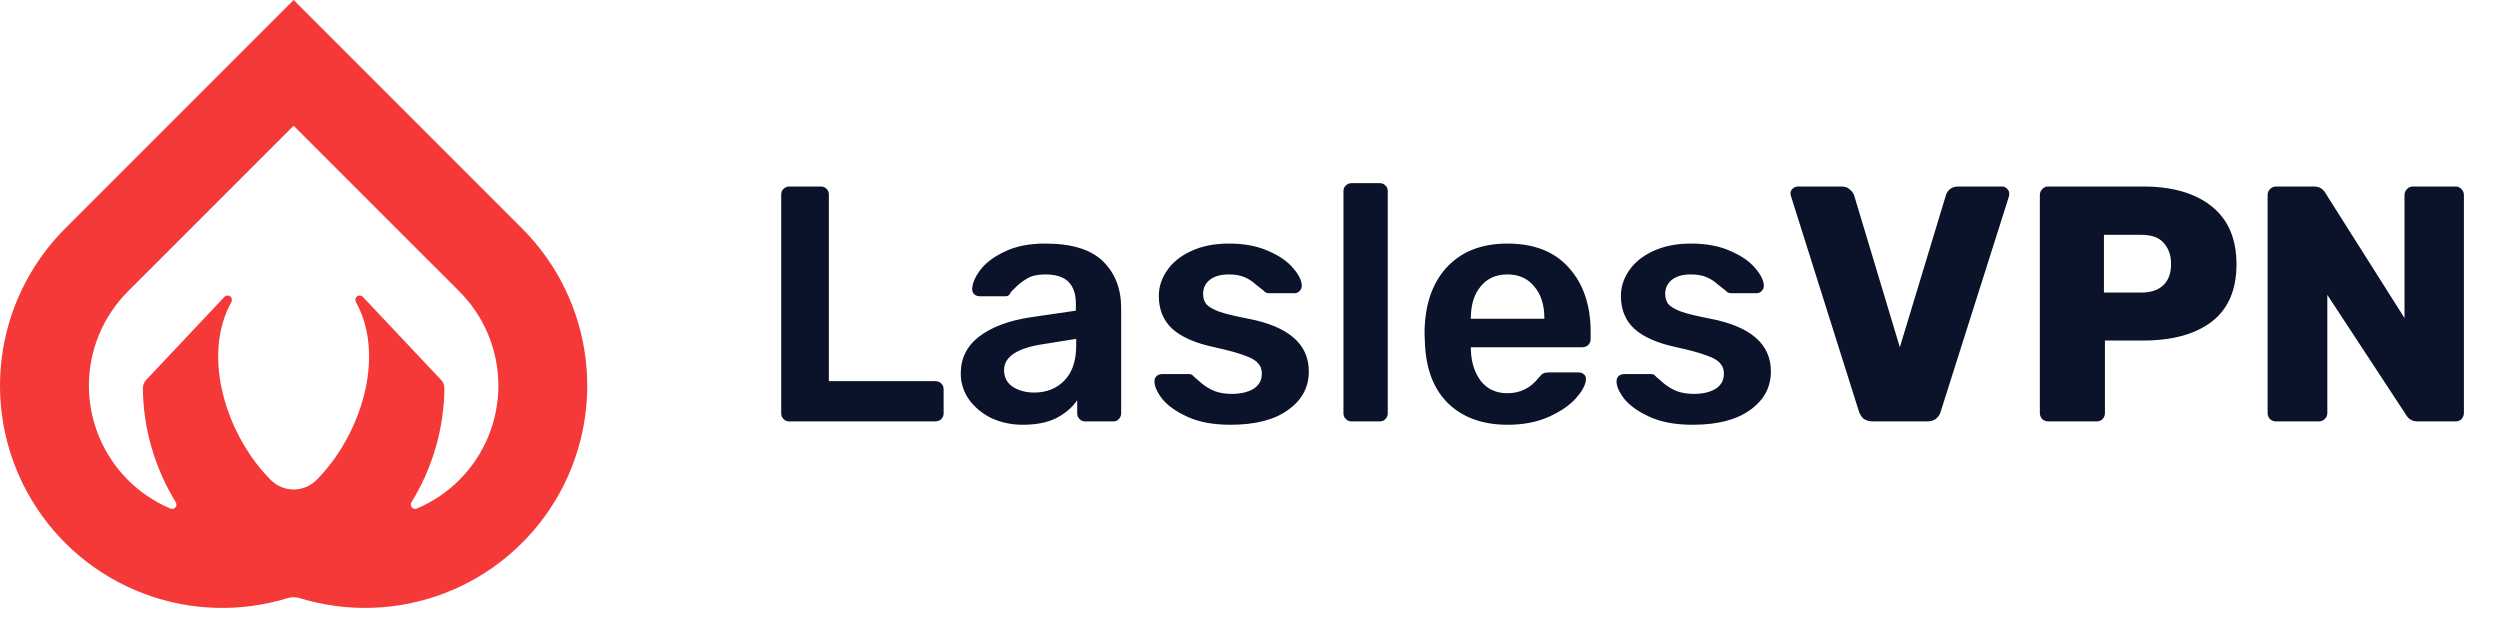
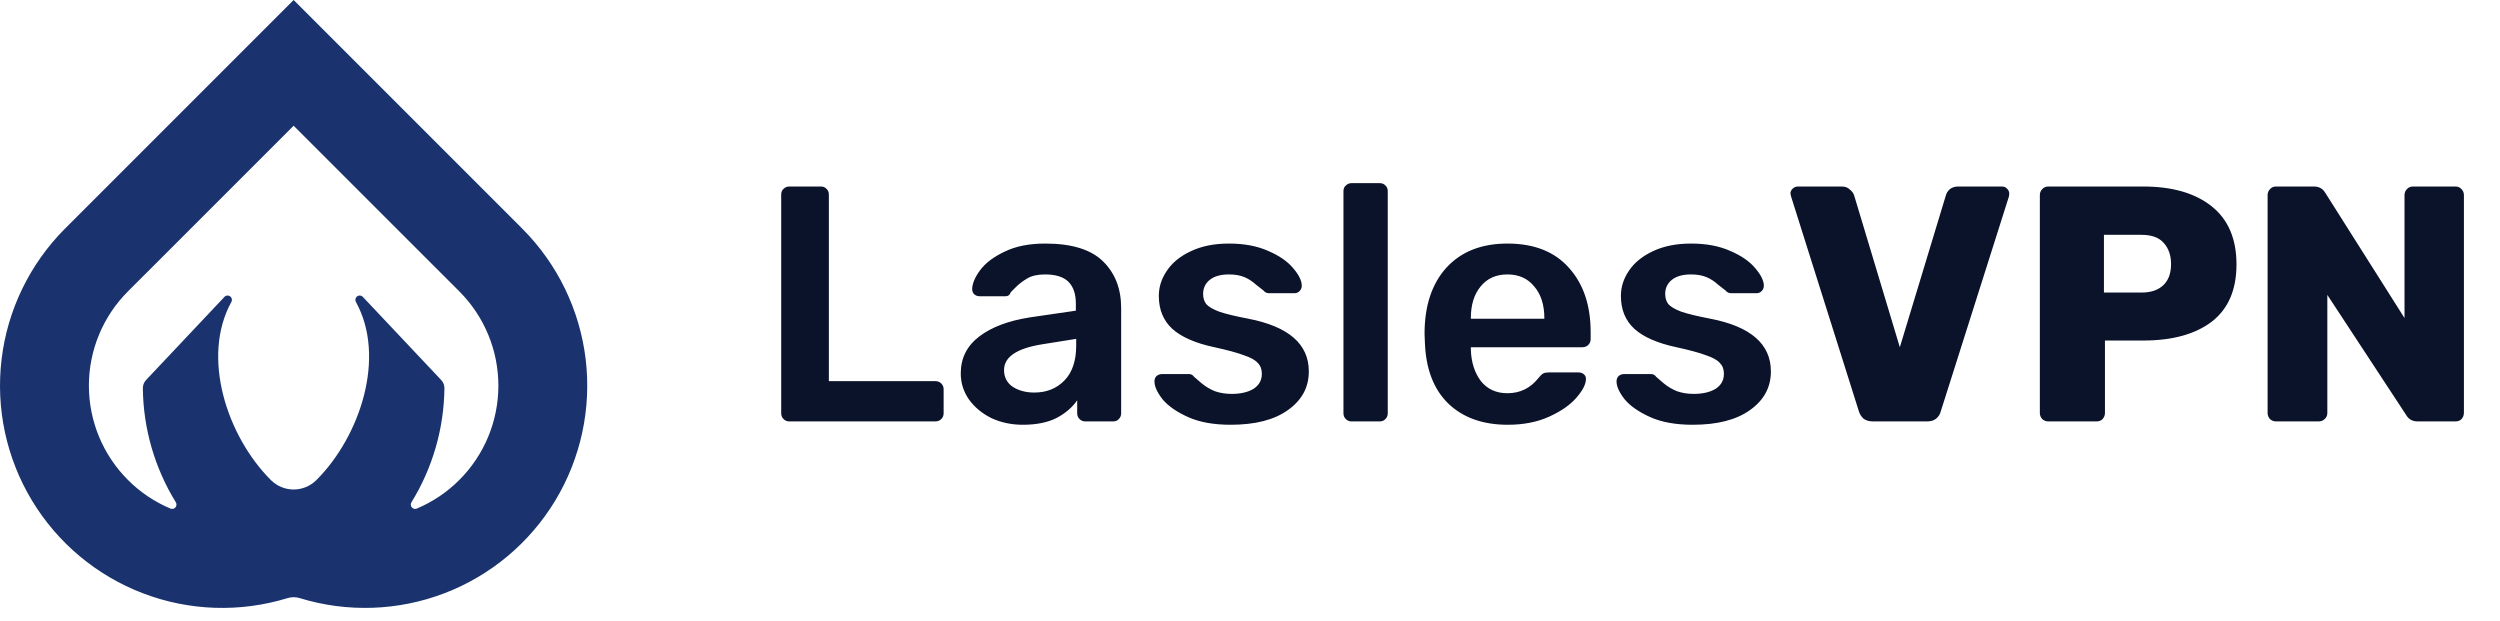
<svg xmlns="http://www.w3.org/2000/svg" width="149" height="37" viewBox="0 0 149 37" fill="none">
  <path d="M47.04 25.116C46.907 25.116 46.793 25.07 46.7 24.976C46.607 24.883 46.56 24.77 46.56 24.636V11.596C46.56 11.45 46.607 11.336 46.7 11.256C46.793 11.163 46.907 11.116 47.04 11.116H48.92C49.067 11.116 49.18 11.163 49.26 11.256C49.353 11.336 49.4 11.45 49.4 11.596V22.716H55.74C55.887 22.716 56.007 22.763 56.1 22.856C56.193 22.95 56.24 23.063 56.24 23.196V24.636C56.24 24.77 56.193 24.883 56.1 24.976C56.007 25.07 55.887 25.116 55.74 25.116H47.04ZM60.961 25.316C60.281 25.316 59.654 25.183 59.081 24.916C58.521 24.636 58.074 24.263 57.741 23.796C57.421 23.329 57.261 22.816 57.261 22.256C57.261 21.349 57.628 20.616 58.361 20.056C59.094 19.496 60.101 19.116 61.381 18.916L64.121 18.516V18.096C64.121 17.523 63.974 17.09 63.681 16.796C63.388 16.503 62.921 16.356 62.281 16.356C61.841 16.356 61.488 16.436 61.221 16.596C60.954 16.756 60.734 16.923 60.561 17.096C60.401 17.256 60.294 17.363 60.241 17.416C60.188 17.576 60.088 17.656 59.941 17.656H58.381C58.261 17.656 58.154 17.616 58.061 17.536C57.981 17.456 57.941 17.349 57.941 17.216C57.954 16.883 58.114 16.509 58.421 16.096C58.741 15.669 59.228 15.303 59.881 14.996C60.534 14.676 61.341 14.516 62.301 14.516C63.874 14.516 65.021 14.87 65.741 15.576C66.461 16.283 66.821 17.209 66.821 18.356V24.636C66.821 24.77 66.774 24.883 66.681 24.976C66.601 25.07 66.488 25.116 66.341 25.116H64.681C64.548 25.116 64.434 25.07 64.341 24.976C64.248 24.883 64.201 24.77 64.201 24.636V23.856C63.908 24.283 63.494 24.636 62.961 24.916C62.428 25.183 61.761 25.316 60.961 25.316ZM61.641 23.396C62.374 23.396 62.974 23.156 63.441 22.676C63.908 22.196 64.141 21.503 64.141 20.596V20.196L62.141 20.516C60.608 20.756 59.841 21.27 59.841 22.056C59.841 22.483 60.014 22.816 60.361 23.056C60.721 23.283 61.148 23.396 61.641 23.396ZM73.346 25.316C72.333 25.316 71.486 25.163 70.806 24.856C70.126 24.549 69.62 24.196 69.286 23.796C68.966 23.383 68.806 23.029 68.806 22.736C68.806 22.603 68.846 22.496 68.926 22.416C69.02 22.336 69.126 22.296 69.246 22.296H70.886C70.993 22.296 71.086 22.349 71.166 22.456C71.233 22.509 71.38 22.636 71.606 22.836C71.846 23.036 72.113 23.196 72.406 23.316C72.713 23.423 73.046 23.476 73.406 23.476C73.94 23.476 74.373 23.376 74.706 23.176C75.04 22.963 75.206 22.663 75.206 22.276C75.206 22.009 75.126 21.796 74.966 21.636C74.82 21.463 74.546 21.309 74.146 21.176C73.76 21.029 73.173 20.869 72.386 20.696C71.253 20.456 70.413 20.09 69.866 19.596C69.333 19.103 69.066 18.45 69.066 17.636C69.066 17.103 69.226 16.603 69.546 16.136C69.866 15.656 70.34 15.27 70.966 14.976C71.606 14.669 72.366 14.516 73.246 14.516C74.153 14.516 74.933 14.663 75.586 14.956C76.24 15.236 76.733 15.576 77.066 15.976C77.413 16.376 77.586 16.73 77.586 17.036C77.586 17.156 77.54 17.263 77.446 17.356C77.366 17.436 77.266 17.476 77.146 17.476H75.646C75.5 17.476 75.386 17.423 75.306 17.316C75.213 17.25 75.06 17.13 74.846 16.956C74.646 16.77 74.42 16.623 74.166 16.516C73.913 16.41 73.606 16.356 73.246 16.356C72.753 16.356 72.373 16.463 72.106 16.676C71.84 16.89 71.706 17.169 71.706 17.516C71.706 17.756 71.766 17.956 71.886 18.116C72.02 18.276 72.28 18.43 72.666 18.576C73.053 18.709 73.633 18.849 74.406 18.996C76.806 19.463 78.006 20.509 78.006 22.136C78.006 23.083 77.593 23.849 76.766 24.436C75.953 25.023 74.813 25.316 73.346 25.316ZM80.55 25.116C80.417 25.116 80.304 25.07 80.21 24.976C80.117 24.883 80.07 24.77 80.07 24.636V11.396C80.07 11.249 80.117 11.136 80.21 11.056C80.304 10.963 80.417 10.916 80.55 10.916H82.231C82.377 10.916 82.49 10.963 82.57 11.056C82.664 11.136 82.71 11.249 82.71 11.396V24.636C82.71 24.77 82.664 24.883 82.57 24.976C82.49 25.07 82.377 25.116 82.231 25.116H80.55ZM89.863 25.316C88.37 25.316 87.183 24.89 86.303 24.036C85.436 23.183 84.976 21.97 84.923 20.396L84.903 19.896C84.903 18.23 85.336 16.916 86.203 15.956C87.083 14.996 88.296 14.516 89.843 14.516C91.43 14.516 92.65 14.996 93.503 15.956C94.37 16.916 94.803 18.196 94.803 19.796V20.216C94.803 20.349 94.756 20.463 94.663 20.556C94.57 20.649 94.45 20.696 94.303 20.696H87.663V20.856C87.69 21.603 87.89 22.223 88.263 22.716C88.65 23.196 89.176 23.436 89.843 23.436C90.603 23.436 91.223 23.13 91.703 22.516C91.823 22.369 91.916 22.283 91.983 22.256C92.05 22.216 92.163 22.196 92.323 22.196H94.083C94.203 22.196 94.303 22.23 94.383 22.296C94.476 22.363 94.523 22.456 94.523 22.576C94.523 22.896 94.33 23.276 93.943 23.716C93.57 24.143 93.03 24.516 92.323 24.836C91.616 25.156 90.796 25.316 89.863 25.316ZM92.043 18.996V18.956C92.043 18.169 91.843 17.543 91.443 17.076C91.056 16.596 90.523 16.356 89.843 16.356C89.163 16.356 88.63 16.596 88.243 17.076C87.856 17.543 87.663 18.169 87.663 18.956V18.996H92.043ZM100.885 25.316C99.872 25.316 99.025 25.163 98.346 24.856C97.665 24.549 97.159 24.196 96.826 23.796C96.505 23.383 96.346 23.029 96.346 22.736C96.346 22.603 96.385 22.496 96.466 22.416C96.559 22.336 96.665 22.296 96.785 22.296H98.425C98.532 22.296 98.626 22.349 98.706 22.456C98.772 22.509 98.919 22.636 99.145 22.836C99.385 23.036 99.652 23.196 99.945 23.316C100.252 23.423 100.585 23.476 100.945 23.476C101.479 23.476 101.912 23.376 102.245 23.176C102.579 22.963 102.745 22.663 102.745 22.276C102.745 22.009 102.665 21.796 102.505 21.636C102.359 21.463 102.085 21.309 101.685 21.176C101.299 21.029 100.712 20.869 99.925 20.696C98.792 20.456 97.952 20.09 97.406 19.596C96.872 19.103 96.606 18.45 96.606 17.636C96.606 17.103 96.766 16.603 97.085 16.136C97.406 15.656 97.879 15.27 98.505 14.976C99.145 14.669 99.906 14.516 100.785 14.516C101.692 14.516 102.472 14.663 103.125 14.956C103.779 15.236 104.272 15.576 104.605 15.976C104.952 16.376 105.125 16.73 105.125 17.036C105.125 17.156 105.079 17.263 104.985 17.356C104.905 17.436 104.805 17.476 104.685 17.476H103.185C103.039 17.476 102.925 17.423 102.845 17.316C102.752 17.25 102.599 17.13 102.385 16.956C102.185 16.77 101.959 16.623 101.705 16.516C101.452 16.41 101.145 16.356 100.785 16.356C100.292 16.356 99.912 16.463 99.645 16.676C99.379 16.89 99.246 17.169 99.246 17.516C99.246 17.756 99.305 17.956 99.425 18.116C99.559 18.276 99.819 18.43 100.205 18.576C100.592 18.709 101.172 18.849 101.945 18.996C104.345 19.463 105.545 20.509 105.545 22.136C105.545 23.083 105.132 23.849 104.305 24.436C103.492 25.023 102.352 25.316 100.885 25.316ZM111.63 25.116C111.403 25.116 111.216 25.063 111.07 24.956C110.936 24.836 110.843 24.689 110.79 24.516L106.75 11.716L106.71 11.536C106.71 11.43 106.75 11.336 106.83 11.256C106.923 11.163 107.03 11.116 107.15 11.116H109.77C109.97 11.116 110.13 11.176 110.25 11.296C110.383 11.403 110.47 11.523 110.51 11.656L113.23 20.696L115.97 11.656C116.01 11.509 116.09 11.383 116.21 11.276C116.343 11.169 116.51 11.116 116.71 11.116H119.33C119.45 11.116 119.55 11.163 119.63 11.256C119.71 11.336 119.75 11.43 119.75 11.536C119.75 11.603 119.743 11.663 119.73 11.716L115.67 24.516C115.63 24.689 115.536 24.836 115.39 24.956C115.256 25.063 115.076 25.116 114.85 25.116H111.63ZM122.075 25.116C121.942 25.116 121.822 25.07 121.715 24.976C121.622 24.869 121.575 24.75 121.575 24.616V11.636C121.575 11.489 121.622 11.37 121.715 11.276C121.808 11.169 121.928 11.116 122.075 11.116H127.735C129.468 11.116 130.828 11.509 131.815 12.296C132.802 13.083 133.295 14.236 133.295 15.756C133.295 17.276 132.802 18.416 131.815 19.176C130.828 19.923 129.468 20.296 127.735 20.296H125.455V24.616C125.455 24.75 125.408 24.869 125.315 24.976C125.222 25.07 125.102 25.116 124.955 25.116H122.075ZM127.635 17.436C128.182 17.436 128.608 17.296 128.915 17.016C129.235 16.723 129.395 16.296 129.395 15.736C129.395 15.216 129.248 14.796 128.955 14.476C128.675 14.156 128.235 13.996 127.635 13.996H125.395V17.436H127.635ZM135.649 25.116C135.516 25.116 135.396 25.07 135.289 24.976C135.196 24.869 135.149 24.75 135.149 24.616V11.636C135.149 11.489 135.196 11.37 135.289 11.276C135.382 11.169 135.502 11.116 135.649 11.116H137.909C138.216 11.116 138.442 11.243 138.589 11.496L143.309 18.956V11.636C143.309 11.489 143.356 11.37 143.449 11.276C143.542 11.169 143.662 11.116 143.809 11.116H146.349C146.496 11.116 146.616 11.169 146.709 11.276C146.802 11.37 146.849 11.489 146.849 11.636V24.596C146.849 24.743 146.802 24.869 146.709 24.976C146.616 25.07 146.496 25.116 146.349 25.116H144.089C143.782 25.116 143.556 24.989 143.409 24.736L138.709 17.576V24.616C138.709 24.763 138.656 24.883 138.549 24.976C138.456 25.07 138.336 25.116 138.189 25.116H135.649Z" fill="#0B132A" />
-   <path d="M31.147 13.648L31.125 13.626C31.124 13.625 31.122 13.623 31.122 13.621L17.501 0L3.88 13.621C3.878 13.623 3.876 13.626 3.876 13.626L3.853 13.647C1.771 15.742 0.448 18.473 0.095 21.405C-0.258 24.338 0.38 27.304 1.906 29.833C3.433 32.362 5.761 34.308 8.521 35.361C11.28 36.415 14.313 36.516 17.136 35.648C17.373 35.575 17.628 35.575 17.865 35.648C20.688 36.515 23.721 36.414 26.48 35.361C29.239 34.307 31.567 32.361 33.094 29.833C34.62 27.304 35.258 24.338 34.905 21.405C34.553 18.473 33.23 15.742 31.147 13.648ZM8.723 22.63C8.657 22.696 8.604 22.775 8.568 22.861C8.533 22.948 8.514 23.041 8.514 23.135C8.538 25.539 9.218 27.89 10.479 29.937C10.508 29.983 10.521 30.038 10.517 30.092C10.513 30.146 10.492 30.198 10.457 30.24C10.421 30.282 10.374 30.311 10.321 30.324C10.268 30.337 10.212 30.333 10.162 30.312C9.213 29.913 8.352 29.334 7.625 28.605C6.136 27.116 5.299 25.097 5.298 22.991C5.297 20.886 6.131 18.865 7.618 17.374L17.501 7.493L27.383 17.374C28.87 18.865 29.704 20.885 29.703 22.991C29.702 25.097 28.865 27.116 27.376 28.605C26.649 29.334 25.788 29.913 24.84 30.312C24.789 30.333 24.733 30.337 24.68 30.324C24.627 30.311 24.58 30.281 24.544 30.24C24.509 30.198 24.488 30.146 24.484 30.092C24.48 30.038 24.493 29.983 24.522 29.937C25.784 27.89 26.463 25.539 26.488 23.135C26.488 23.041 26.469 22.948 26.433 22.861C26.397 22.775 26.344 22.696 26.278 22.63L21.604 17.672C21.557 17.633 21.498 17.612 21.438 17.612C21.377 17.612 21.319 17.633 21.272 17.672C21.226 17.71 21.194 17.764 21.183 17.824C21.172 17.884 21.183 17.945 21.213 17.998C23.028 21.283 21.467 26.002 18.864 28.605L18.85 28.619C18.491 28.974 18.006 29.174 17.5 29.174C16.995 29.173 16.51 28.974 16.151 28.618L16.138 28.605C13.534 26.002 11.974 21.284 13.789 17.998C13.819 17.946 13.83 17.884 13.819 17.825C13.808 17.765 13.776 17.711 13.73 17.672C13.683 17.634 13.625 17.612 13.564 17.612C13.504 17.612 13.445 17.634 13.398 17.672L8.723 22.63Z" fill="#F53838" />
+   <path d="M31.147 13.648L31.125 13.626C31.124 13.625 31.122 13.623 31.122 13.621L17.501 0L3.88 13.621C3.878 13.623 3.876 13.626 3.876 13.626L3.853 13.647C1.771 15.742 0.448 18.473 0.095 21.405C-0.258 24.338 0.38 27.304 1.906 29.833C3.433 32.362 5.761 34.308 8.521 35.361C11.28 36.415 14.313 36.516 17.136 35.648C17.373 35.575 17.628 35.575 17.865 35.648C20.688 36.515 23.721 36.414 26.48 35.361C29.239 34.307 31.567 32.361 33.094 29.833C34.62 27.304 35.258 24.338 34.905 21.405C34.553 18.473 33.23 15.742 31.147 13.648ZM8.723 22.63C8.657 22.696 8.604 22.775 8.568 22.861C8.533 22.948 8.514 23.041 8.514 23.135C8.538 25.539 9.218 27.89 10.479 29.937C10.508 29.983 10.521 30.038 10.517 30.092C10.513 30.146 10.492 30.198 10.457 30.24C10.421 30.282 10.374 30.311 10.321 30.324C10.268 30.337 10.212 30.333 10.162 30.312C9.213 29.913 8.352 29.334 7.625 28.605C6.136 27.116 5.299 25.097 5.298 22.991C5.297 20.886 6.131 18.865 7.618 17.374L17.501 7.493L27.383 17.374C28.87 18.865 29.704 20.885 29.703 22.991C29.702 25.097 28.865 27.116 27.376 28.605C26.649 29.334 25.788 29.913 24.84 30.312C24.789 30.333 24.733 30.337 24.68 30.324C24.627 30.311 24.58 30.281 24.544 30.24C24.509 30.198 24.488 30.146 24.484 30.092C24.48 30.038 24.493 29.983 24.522 29.937C25.784 27.89 26.463 25.539 26.488 23.135C26.488 23.041 26.469 22.948 26.433 22.861C26.397 22.775 26.344 22.696 26.278 22.63L21.604 17.672C21.557 17.633 21.498 17.612 21.438 17.612C21.377 17.612 21.319 17.633 21.272 17.672C21.226 17.71 21.194 17.764 21.183 17.824C21.172 17.884 21.183 17.945 21.213 17.998C23.028 21.283 21.467 26.002 18.864 28.605L18.85 28.619C18.491 28.974 18.006 29.174 17.5 29.174C16.995 29.173 16.51 28.974 16.151 28.618L16.138 28.605C13.534 26.002 11.974 21.284 13.789 17.998C13.819 17.946 13.83 17.884 13.819 17.825C13.808 17.765 13.776 17.711 13.73 17.672C13.683 17.634 13.625 17.612 13.564 17.612C13.504 17.612 13.445 17.634 13.398 17.672L8.723 22.63Z" fill="#1A336F" />
</svg>
